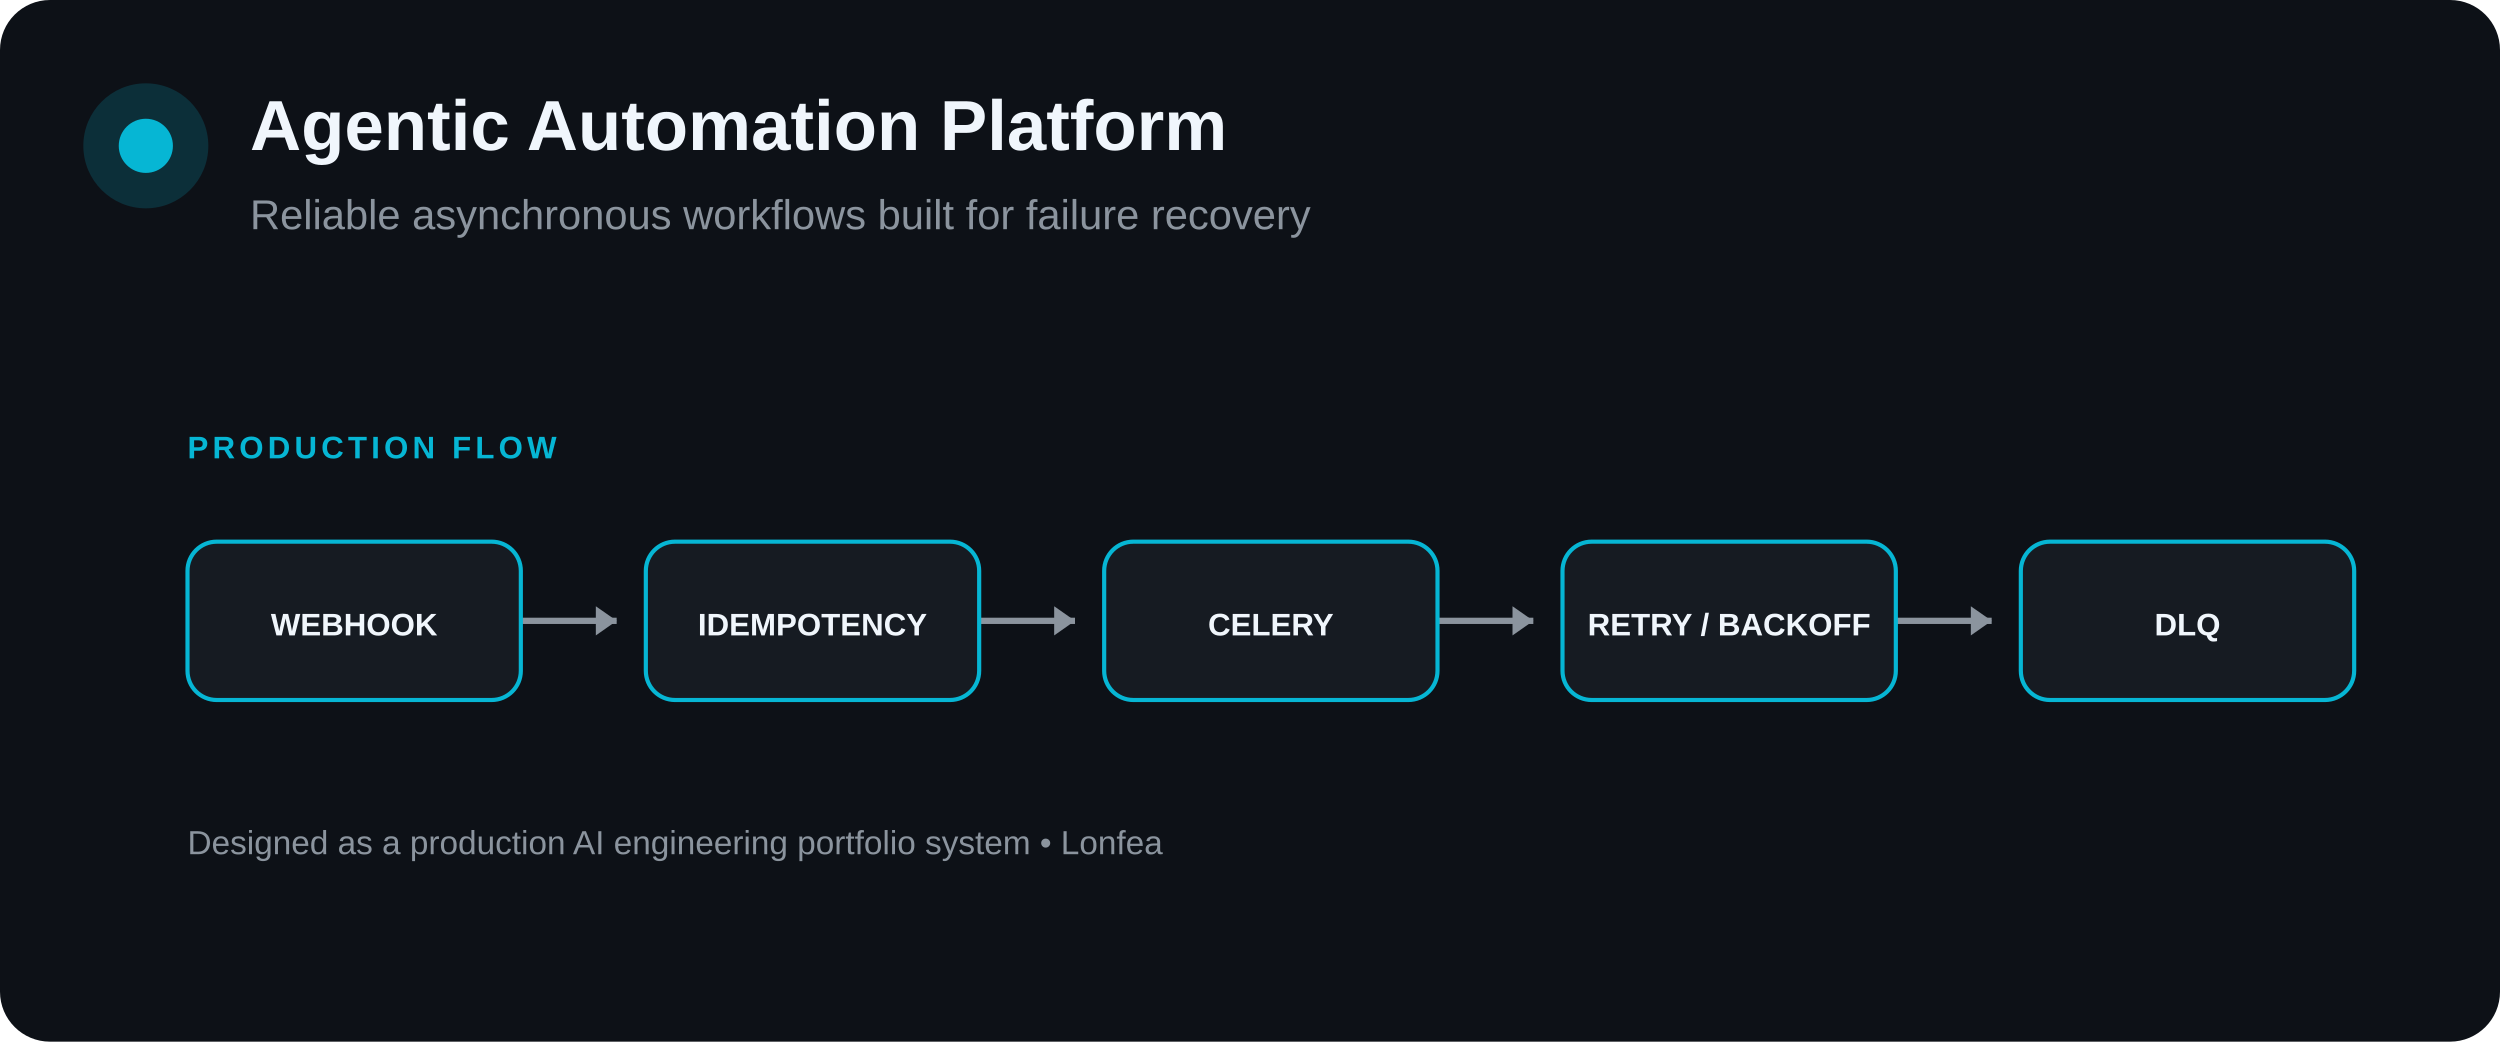
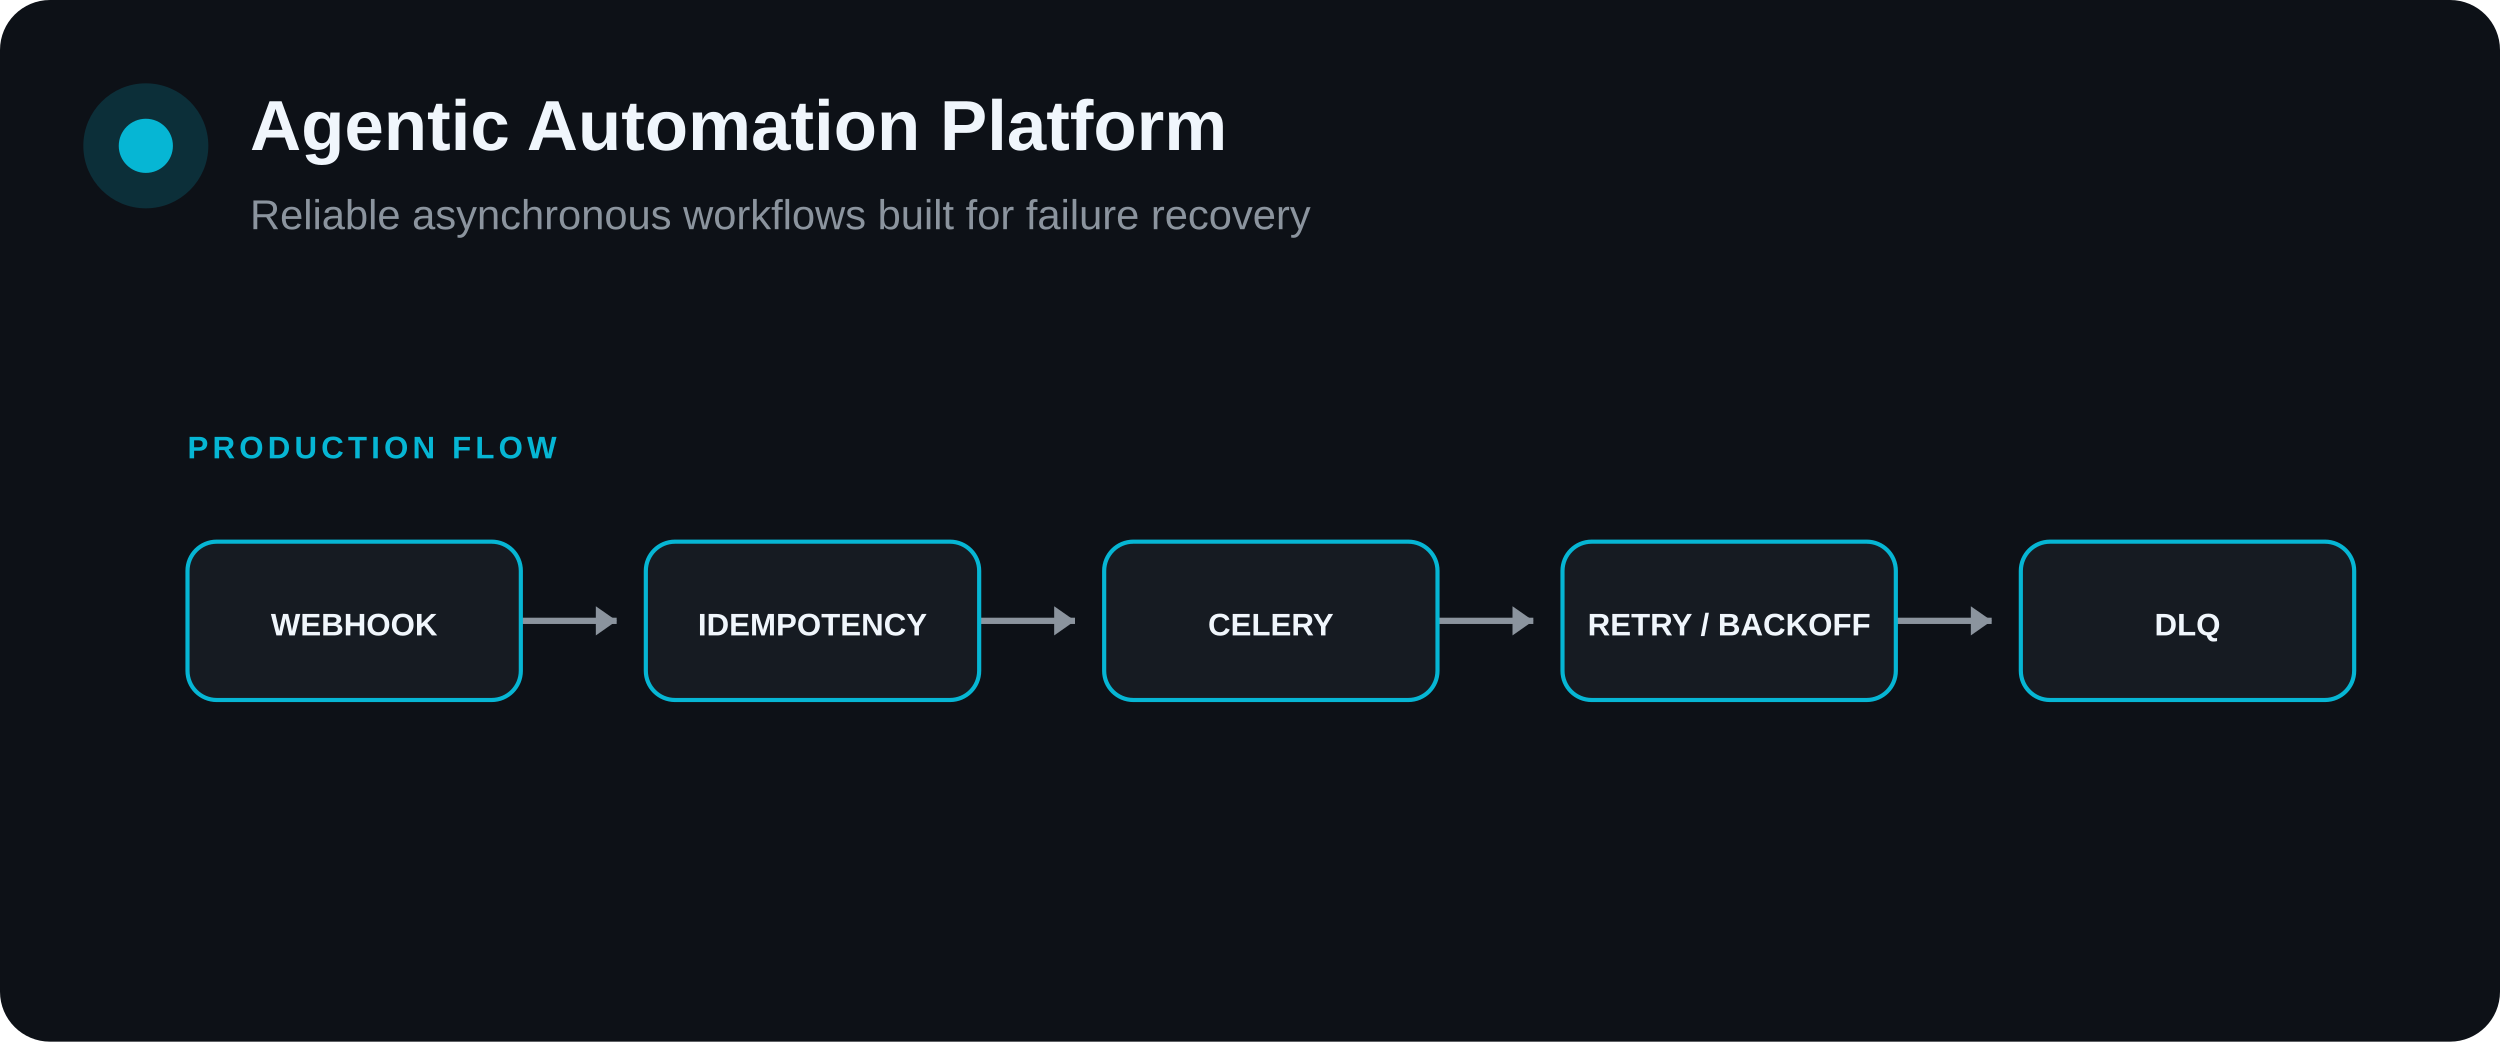
<svg xmlns="http://www.w3.org/2000/svg" width="1200" height="500" viewBox="0 0 1200 500">
  <rect width="1200" height="500" rx="24" fill="#0d1117" />
  <circle cx="70" cy="70" r="30" fill="#06b6d4" opacity=".18" />
  <circle cx="70" cy="70" r="13" fill="#06b6d4" />
  <text x="120" y="72" fill="#f0f6fc" font-family="Arial,sans-serif" font-size="34" font-weight="700">Agentic Automation Platform</text>
  <text x="120" y="110" fill="#8b949e" font-family="Arial,sans-serif" font-size="20">Reliable asynchronous workflows built for failure recovery</text>
  <text x="90" y="220" fill="#06b6d4" font-family="Arial,sans-serif" font-size="15" font-weight="700" letter-spacing="2">PRODUCTION FLOW</text>
  <path d="M 250 298 L 296 298" stroke="#8b949e" stroke-width="3" />
  <path d="M 296 298 l-10 -7 v14 z" fill="#8b949e" />
  <path d="M 470 298 L 516 298" stroke="#8b949e" stroke-width="3" />
  <path d="M 516 298 l-10 -7 v14 z" fill="#8b949e" />
  <path d="M 690 298 L 736 298" stroke="#8b949e" stroke-width="3" />
  <path d="M 736 298 l-10 -7 v14 z" fill="#8b949e" />
  <path d="M 910 298 L 956 298" stroke="#8b949e" stroke-width="3" />
  <path d="M 956 298 l-10 -7 v14 z" fill="#8b949e" />
  <g>
    <rect x="90" y="260" width="160" height="76" rx="14" fill="#161b22" stroke="#06b6d4" stroke-width="2" />
    <text x="170" y="305" text-anchor="middle" fill="#f0f6fc" font-family="Arial,sans-serif" font-size="15" font-weight="700">WEBHOOK</text>
  </g>
  <g>
    <rect x="310" y="260" width="160" height="76" rx="14" fill="#161b22" stroke="#06b6d4" stroke-width="2" />
    <text x="390" y="305" text-anchor="middle" fill="#f0f6fc" font-family="Arial,sans-serif" font-size="15" font-weight="700">IDEMPOTENCY</text>
  </g>
  <g>
    <rect x="530" y="260" width="160" height="76" rx="14" fill="#161b22" stroke="#06b6d4" stroke-width="2" />
    <text x="610" y="305" text-anchor="middle" fill="#f0f6fc" font-family="Arial,sans-serif" font-size="15" font-weight="700">CELERY</text>
  </g>
  <g>
    <rect x="750" y="260" width="160" height="76" rx="14" fill="#161b22" stroke="#06b6d4" stroke-width="2" />
    <text x="830" y="305" text-anchor="middle" fill="#f0f6fc" font-family="Arial,sans-serif" font-size="15" font-weight="700">RETRY / BACKOFF</text>
  </g>
  <g>
    <rect x="970" y="260" width="160" height="76" rx="14" fill="#161b22" stroke="#06b6d4" stroke-width="2" />
    <text x="1050" y="305" text-anchor="middle" fill="#f0f6fc" font-family="Arial,sans-serif" font-size="15" font-weight="700">DLQ</text>
  </g>
-   <text x="90" y="410" fill="#8b949e" font-family="Arial,sans-serif" font-size="16">Designed as a production AI engineering portfolio system • Lonfea</text>
</svg>
